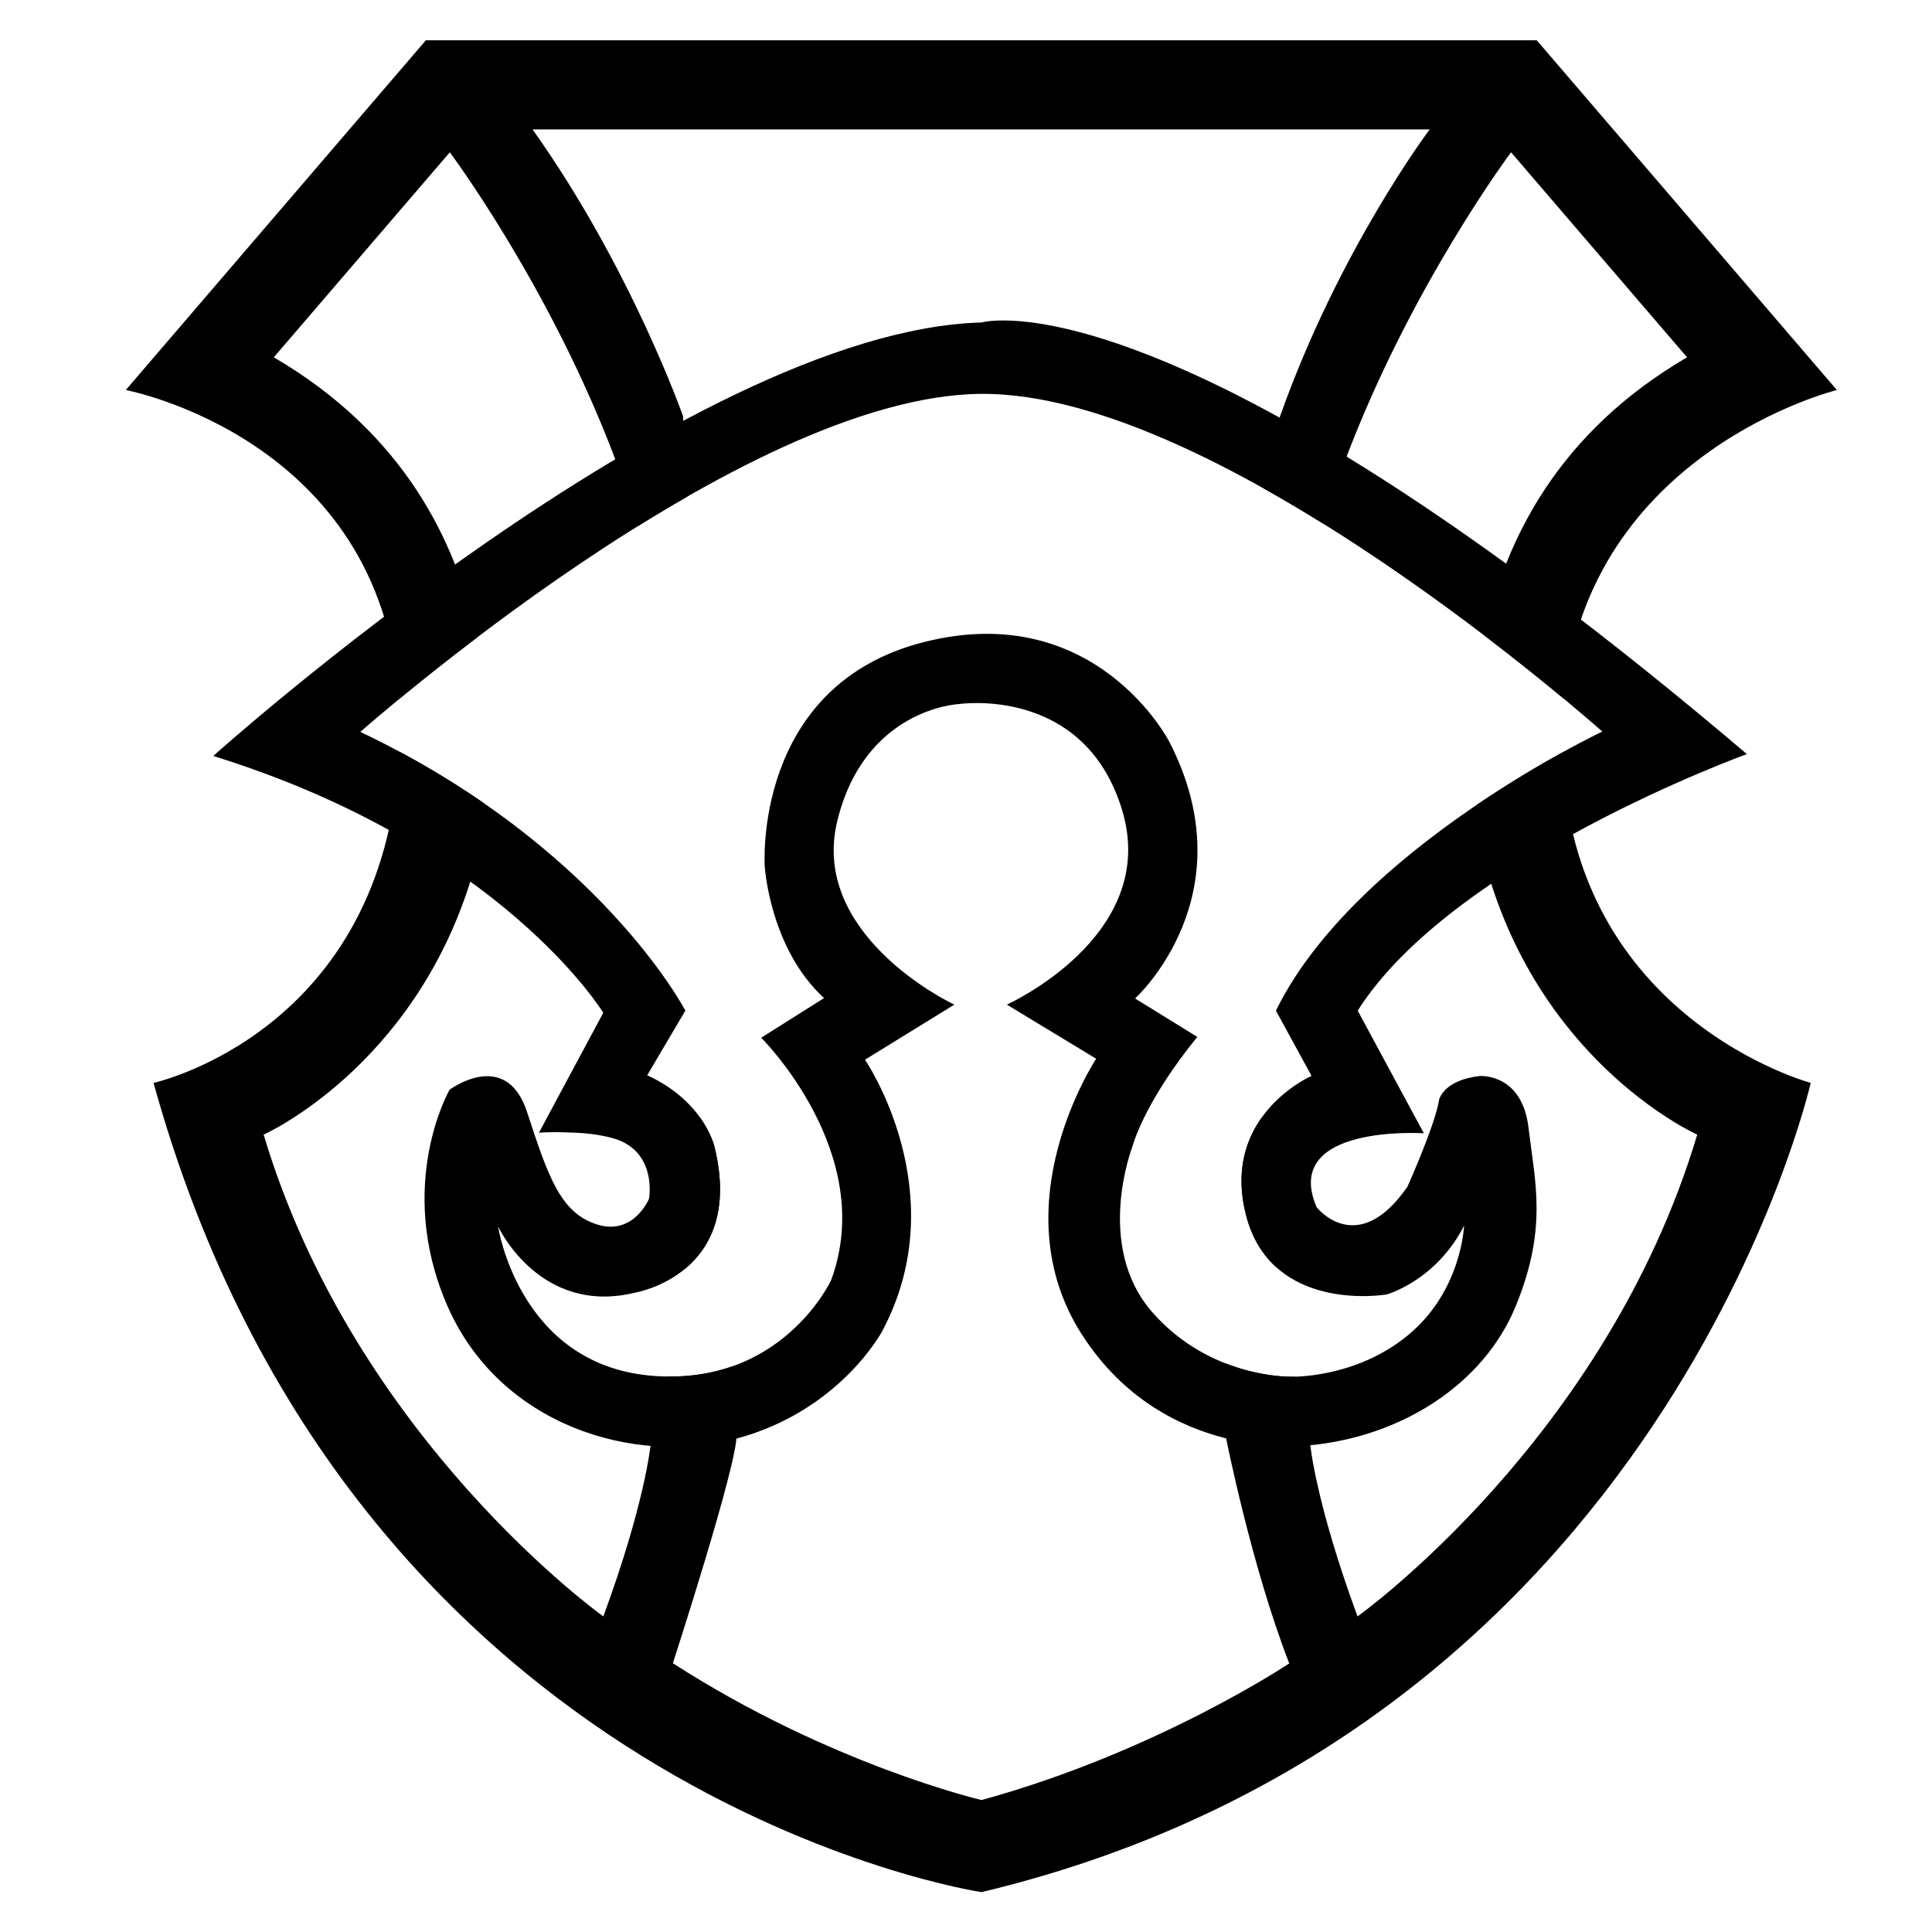
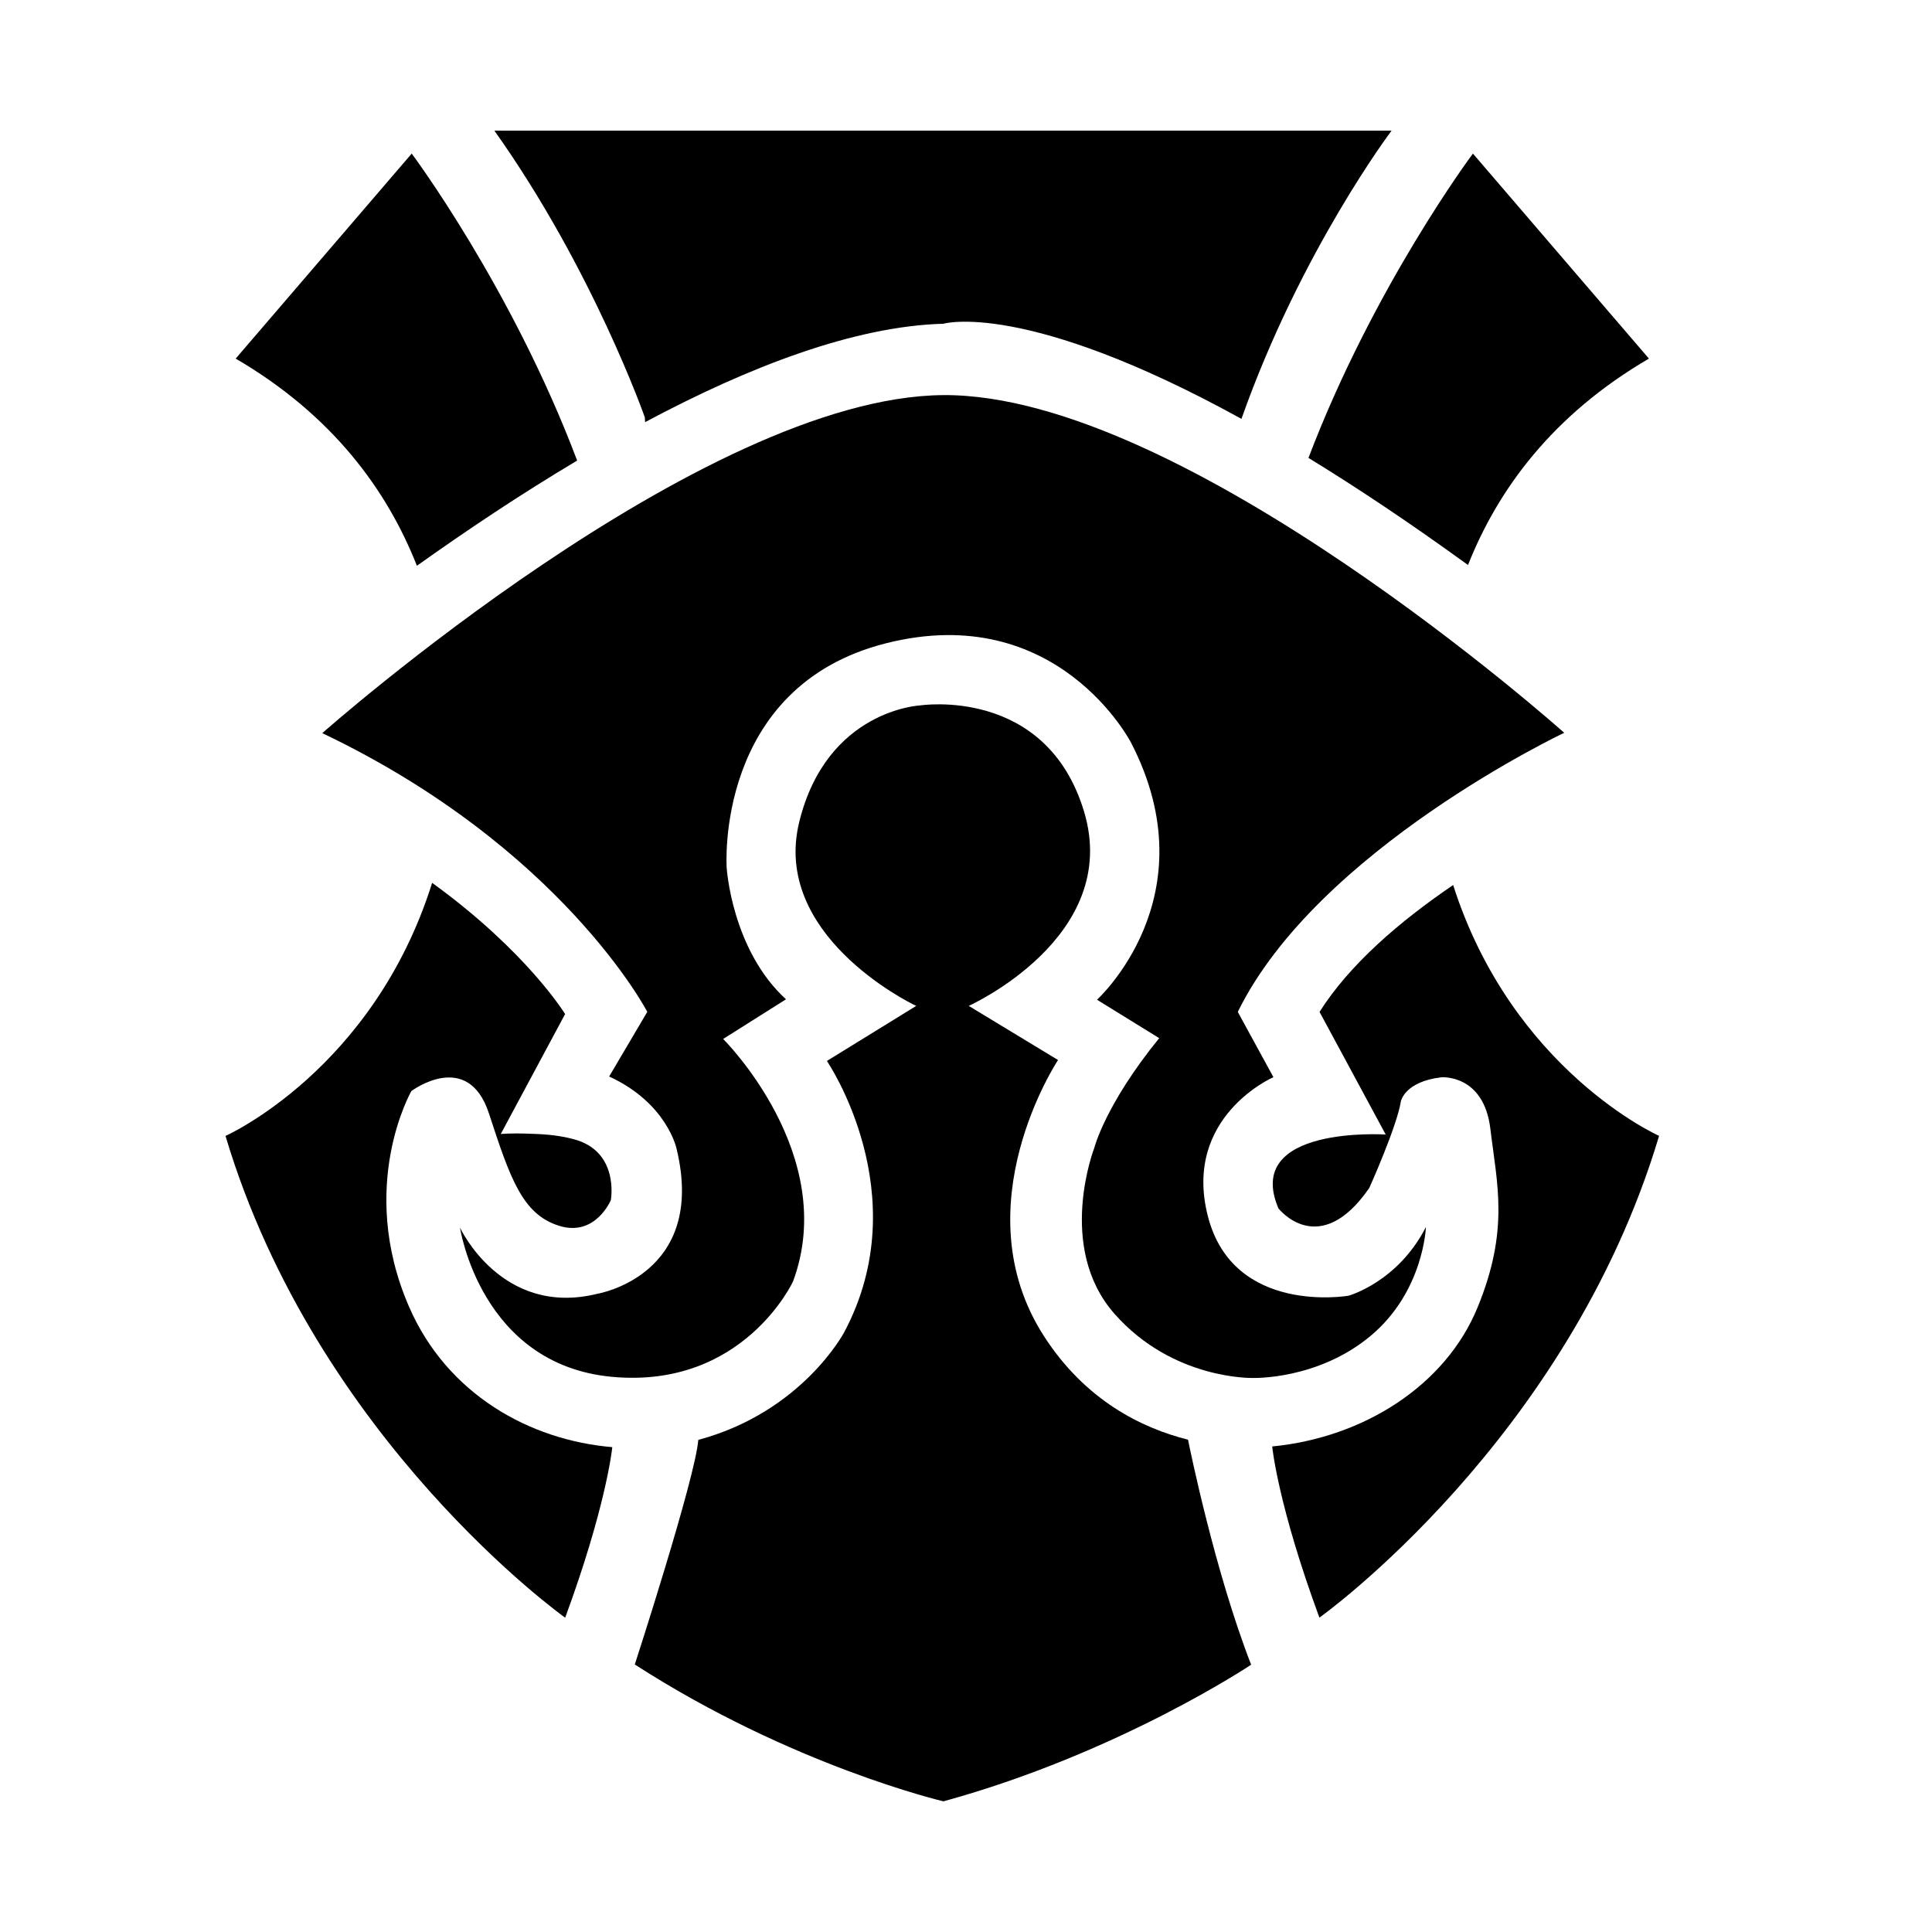
- <svg xmlns="http://www.w3.org/2000/svg" width="100%" height="100%" viewBox="0 0 1000 1000" version="1.1" xml:space="preserve" style="fill-rule:evenodd;clip-rule:evenodd;stroke-linejoin:round;stroke-miterlimit:2;">
-   <g transform="matrix(1,0,0,1,-4765.76,-0.657907)">
-     <g id="WM" transform="matrix(1,0,0,1,-66.5687,0.657907)">
-       <rect x="4832.33" y="0" width="1000" height="1000" style="fill:none;" />
-       <g transform="matrix(1,0,0,1,4840.37,0)">
-         <path d="M198.434,361.921C189.517,226.743 57.062,201.875 57.062,201.875L212.392,20.84L787.371,20.84L942.722,201.875C942.722,201.875 814.037,233.429 801.469,361.721C791.066,353.078 777.011,341.715 760.377,329.04C771.039,278.627 799.206,223.465 865.181,184.941L774.075,78.827C774.075,78.827 722.341,147.932 688.43,237.724C684.716,247.56 680.956,258.806 677.276,271.316C667.032,264.936 656.553,258.705 645.95,252.771C648.417,237.399 651.193,224.869 654.319,216.024C684.981,129.244 731.967,66.979 731.967,66.979L267.608,66.979C318.601,138.705 345.474,215.368 345.474,215.368L347.664,257.065C338.963,262.048 330.36,267.208 321.919,272.463C318.132,259.493 314.257,247.86 310.429,237.724C276.518,147.932 224.784,78.827 224.784,78.827L133.678,184.941C200.114,223.734 228.212,279.399 238.703,330.097C222.439,342.431 208.678,353.477 198.434,361.921ZM800.592,389.466C804.757,527.127 929.178,560.502 929.178,560.502C929.178,560.502 853.749,894.821 500,979.362C500,979.362 173.993,931.036 71.431,560.502C71.431,560.502 191.511,534.242 198.589,388.999C214.767,397.668 229.411,406.727 242.619,415.868C240.222,439.541 235.897,454.671 235.897,454.671C205.789,552.867 128.42,587.278 128.42,587.278C175.57,745.035 304.243,836.648 304.243,836.648C325.782,778.185 328.65,748.235 328.65,748.235C331.635,736.291 334.334,724.367 336.765,712.482C349.977,712.751 361.442,710.625 371.303,707.116L373.17,742.647C373.986,756.936 340.238,860.87 340.238,860.87C421.619,913.365 500,931.705 500,931.705C590.818,906.781 659.273,860.973 659.273,860.973C639.776,810.98 626.549,744.228 626.549,744.228C626.549,744.228 626.455,729.846 626.48,705.764C645.067,712.983 660.124,712.576 660.124,712.576C660.124,712.576 660.826,712.6 662.112,712.57C664.538,724.426 667.232,736.321 670.209,748.235C670.209,748.235 673.077,778.185 694.616,836.648C694.616,836.648 823.289,745.035 870.439,587.278C870.439,587.278 793.07,552.867 762.962,454.671C762.962,454.671 758.726,439.852 756.315,416.598C773.263,405.122 788.903,395.927 800.592,389.466ZM645.016,578.444C646.395,603.728 648.799,629.582 652.412,655.786C645.593,649.579 639.961,640.905 636.878,628.837C631.165,606.471 636.804,589.964 645.016,578.444ZM346.285,656.952C350.017,630.143 352.481,603.697 353.875,577.849C360.336,586.663 361.853,593.925 361.853,593.925C370.015,627.661 358.95,646.557 346.285,656.952Z" />
+ <svg xmlns="http://www.w3.org/2000/svg" id="Layer_2" viewBox="0 0 595.28 595.28">
+   <defs>
+     <style>
+       .cls-1 {
+         fill: none;
+       }
+ 
+       .cls-2 {
+         fill-rule: evenodd;
+       }
+     </style>
+   </defs>
+   <g id="Layer_1-2" data-name="Layer_1">
+     <g id="C">
+       <rect class="cls-1" width="595.28" height="595.28" />
+       <g>
+         <path d="M198.76,130.07c31.96-17.07,64.44-29.57,91.91-30.32,0,0,25.07-7.48,91.84,29.31,0-.03.02-.05.03-.08,18.25-51.66,46.22-88.72,46.22-88.72H152.33c30.35,42.7,46.35,88.33,46.35,88.33l.08,1.47Z" />
+         <path d="M452.32,174.08c9.18-23.19,26-46.23,55.74-63.59l-54.23-63.17s-30.48,40.72-50.67,93.77c14.69,8.98,31.03,19.85,49.16,33Z" />
+         <path d="M447.73,272.7c-16.63,11.29-31.93,24.52-41.16,39.08l20.39,37.79s-44.05-2.91-33.04,22.78c0,0,12.54,16.02,27.98-6.32,0,0,8.55-19.01,9.74-26.73,0,0,1.19-6.06,12.48-7.37,0,0,13.07-1.07,15.09,15.92s5.91,30.98-3.96,55.02c-9.84,23.97-35.02,40.07-63.28,42.81,0,.04.02.07.03.11,0,0,1.71,17.83,14.53,52.63,0,0,76.6-54.54,104.66-148.44,0,0-45.18-20.1-63.45-77.28Z" />
+         <path d="M128.45,174.33c15.32-10.92,32.08-22.12,49.38-32.42,0,0,0,0,0,0-20.19-53.45-50.98-94.59-50.98-94.59l-54.23,63.17c29.84,17.43,46.68,40.57,55.84,63.85Z" />
+         <path d="M321.66,411.68c-25.69-39.87,4.34-85.07,4.34-85.07l-27.52-16.68s47.21-21.19,35.53-59.89c-11.68-38.7-50.5-32.69-50.5-32.69,0,0-28.73,1.33-37.24,35.86-8.51,34.53,33.2,55.43,36.03,56.72l-27.52,16.97s28.01,40.95,5.34,83.57c0,0-12.8,24.39-44.62,33.09-.11.03-.23.06-.34.09-.95,11.86-19.57,69.2-19.57,69.2,48.44,31.25,95.1,42.17,95.1,42.17,54.06-14.84,94.81-42.1,94.81-42.1-11.18-28.67-18.9-66.59-19.45-69.33-14.25-3.57-31.62-12.09-44.38-31.89Z" />
+         <path d="M125.96,402.46c-16.01-37.04.79-66.29.79-66.29,0,0,17.39-13.04,23.91,6.92,6.52,19.96,10.28,31.03,21.54,34.58,11.26,3.56,16.01-7.9,16.01-7.9,0,0,2.77-15.02-11.46-18.77-5.63-1.49-10.42-1.57-14.04-1.7-5.51-.2-8.42.11-8.42.11l19.83-36.96s-11.68-19.2-40.97-40.43c-18.13,57.71-63.67,77.98-63.67,77.98,28.07,93.91,104.66,148.44,104.66,148.44,12.35-33.53,14.39-51.3,14.52-52.55-25.36-2.14-50.95-16.23-62.7-43.42Z" />
      </g>
-       <g transform="matrix(1,0,0,1,4840.37,0)">
-         <path d="M102.341,391.289C102.341,391.289 347.251,171.091 500,166.912C500,166.912 598.635,137.476 896.147,390.312C896.147,390.312 743.937,445.359 694.7,523.106L728.945,586.582C728.945,586.582 654.939,581.701 673.433,624.855C673.433,624.855 694.491,651.765 720.439,614.24C720.439,614.24 734.81,582.304 736.806,569.33C736.806,569.33 738.802,559.15 757.765,556.954C757.765,556.954 779.721,555.158 783.114,583.701C786.507,612.244 793.041,635.738 776.465,676.127C759.889,716.516 717.387,743.61 669.748,748.093C669.748,748.093 595.208,757.901 552.053,690.927C508.897,623.952 559.338,548.011 559.338,548.011L513.101,519.988C513.101,519.988 592.405,484.399 572.789,419.386C553.173,354.373 487.95,364.462 487.95,364.462C487.95,364.462 439.681,366.703 425.39,424.711C411.098,482.718 481.155,517.82 485.919,519.988L439.681,548.497C439.681,548.497 486.742,617.292 448.649,688.891C448.649,688.891 427.138,729.871 373.691,744.477C320.244,759.084 250.198,737.654 223.309,675.428C196.419,613.202 224.637,564.07 224.637,564.07C224.637,564.07 253.85,542.161 264.805,575.689C275.76,609.218 282.067,627.809 300.99,633.784C319.912,639.759 327.879,620.505 327.879,620.505C327.879,620.505 332.527,595.276 308.625,588.968C299.162,586.471 291.117,586.337 285.046,586.115C275.783,585.777 270.899,586.302 270.899,586.302L304.211,524.206C304.211,524.206 251.52,437.606 102.341,391.289ZM821.306,378.66C821.306,378.66 624.854,203.012 499.89,203.864C374.926,204.717 178.475,378.824 178.475,378.824C302.432,437.942 346.697,523.079 346.697,523.079L326.959,556.563C356.919,570.31 361.853,593.925 361.853,593.925C377.714,659.484 320.967,669 320.967,669C271.27,681.336 249.769,634.811 249.769,634.811C249.769,634.811 260.343,705.657 328.369,712.001C396.395,718.345 422.125,662.656 422.125,662.656C446.445,597.097 385.954,537.123 385.954,537.123L418.494,516.6C390.391,490.901 387.788,448.489 387.788,448.489C387.788,448.489 381.364,354.809 470.226,332.326C559.088,309.843 597.109,383.781 597.109,383.781C638.342,463.607 579.465,516.811 579.465,516.811L611.672,536.696C583.666,571.144 578.065,593.549 578.065,593.549C578.065,593.549 558.18,644.801 588.427,679.249C618.674,713.696 660.124,712.576 660.124,712.576C660.124,712.576 693.731,713.696 721.178,690.731C748.624,667.766 749.744,634.438 749.744,634.438C735.181,663.005 709.695,670.006 709.695,670.006C709.695,670.006 650.041,680.369 636.878,628.837C623.715,577.305 670.811,556.88 670.811,556.88L652.372,523.111C693.625,438.982 821.306,378.66 821.306,378.66Z" />
-       </g>
+       <path class="cls-2" d="M481.94,225.8s-76.01,35.91-100.56,85.99l10.98,20.1s-28.04,12.16-20.2,42.83c7.84,30.68,43.35,24.51,43.35,24.51,0,0,15.17-4.17,23.84-21.17,0,0-.67,19.84-17,33.51-16.34,13.67-36.34,13-36.34,13,0,0-24.67.67-42.68-19.84-18.01-20.51-6.17-51.02-6.17-51.02,0,0,3.33-13.34,20.01-33.84l-19.17-11.84s35.05-31.67,10.5-79.19c0,0-22.63-44.01-75.53-30.63s-49.07,69.15-49.07,69.15c0,0,1.55,25.25,18.28,40.54l-19.37,12.22s36.01,35.7,21.53,74.73c0,0-15.32,33.15-55.81,29.37s-46.79-45.95-46.79-45.95c0,0,12.8,27.7,42.38,20.35,0,0,33.78-5.66,24.34-44.69,0,0-2.94-14.06-20.77-22.24l11.75-19.93s-26.35-50.68-100.14-85.87c0,0,116.94-103.64,191.33-104.15,74.39-.51,191.33,104.05,191.33,104.05Z" />
    </g>
  </g>
</svg>
